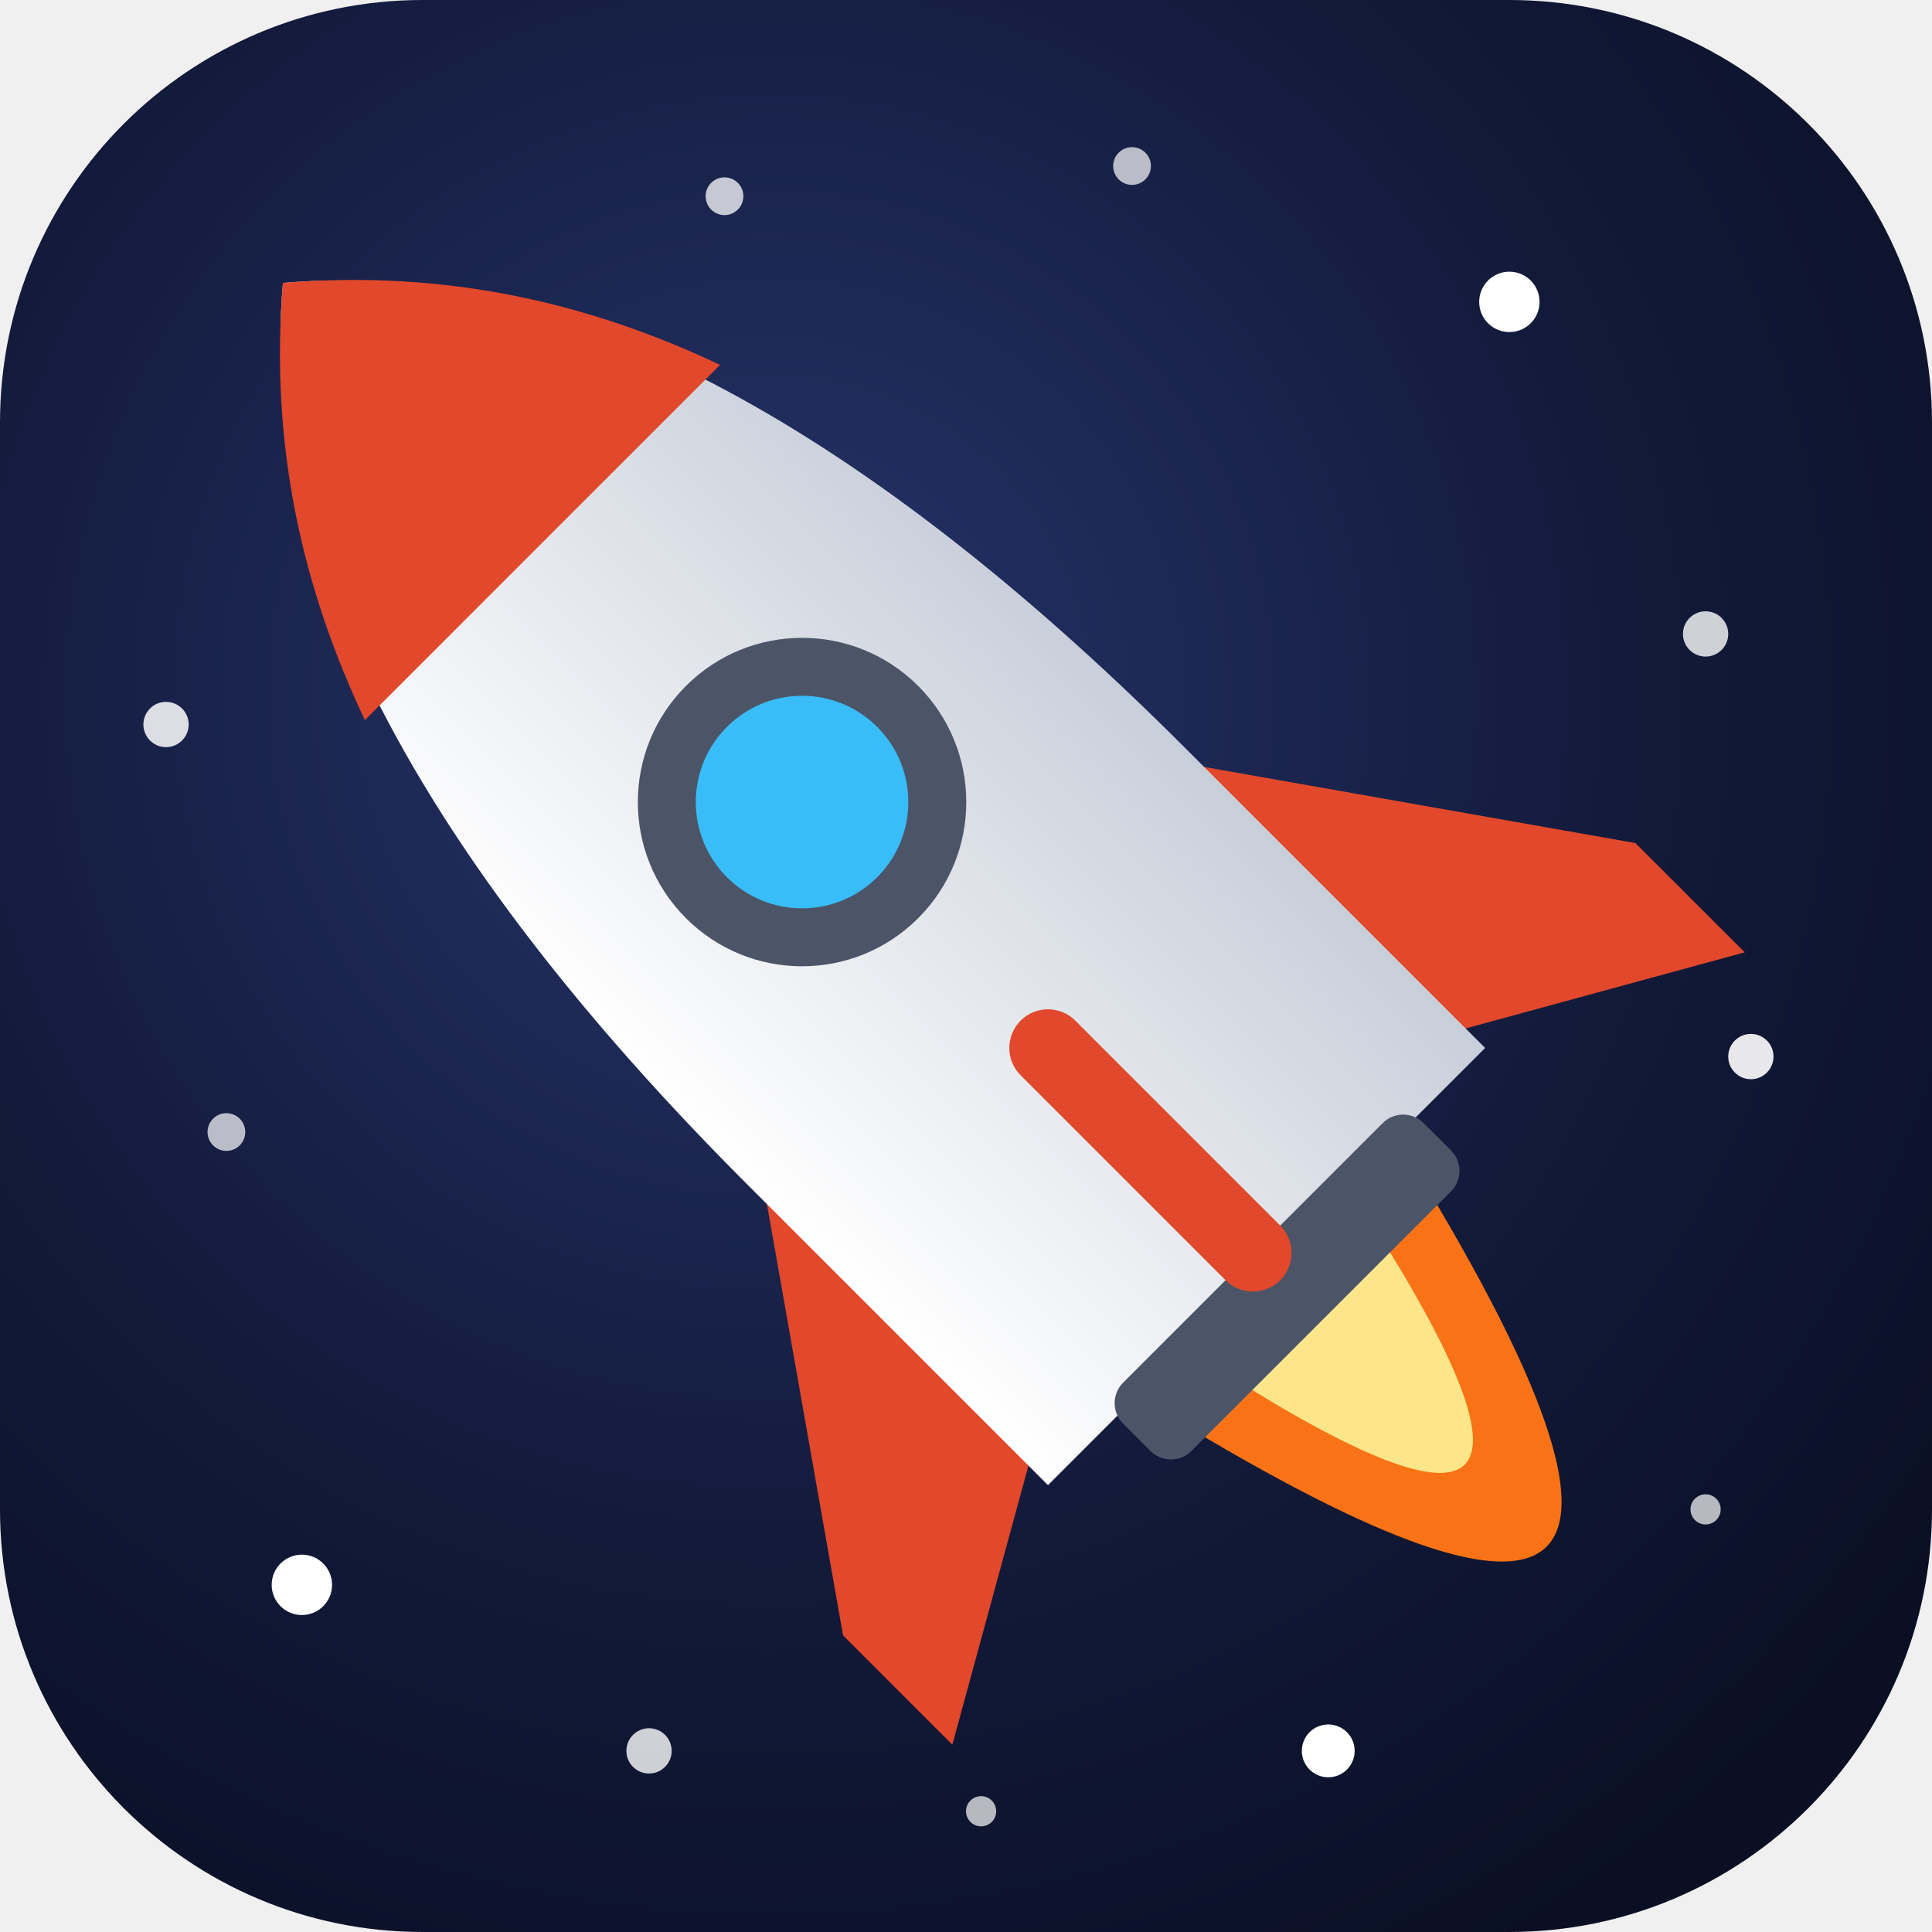
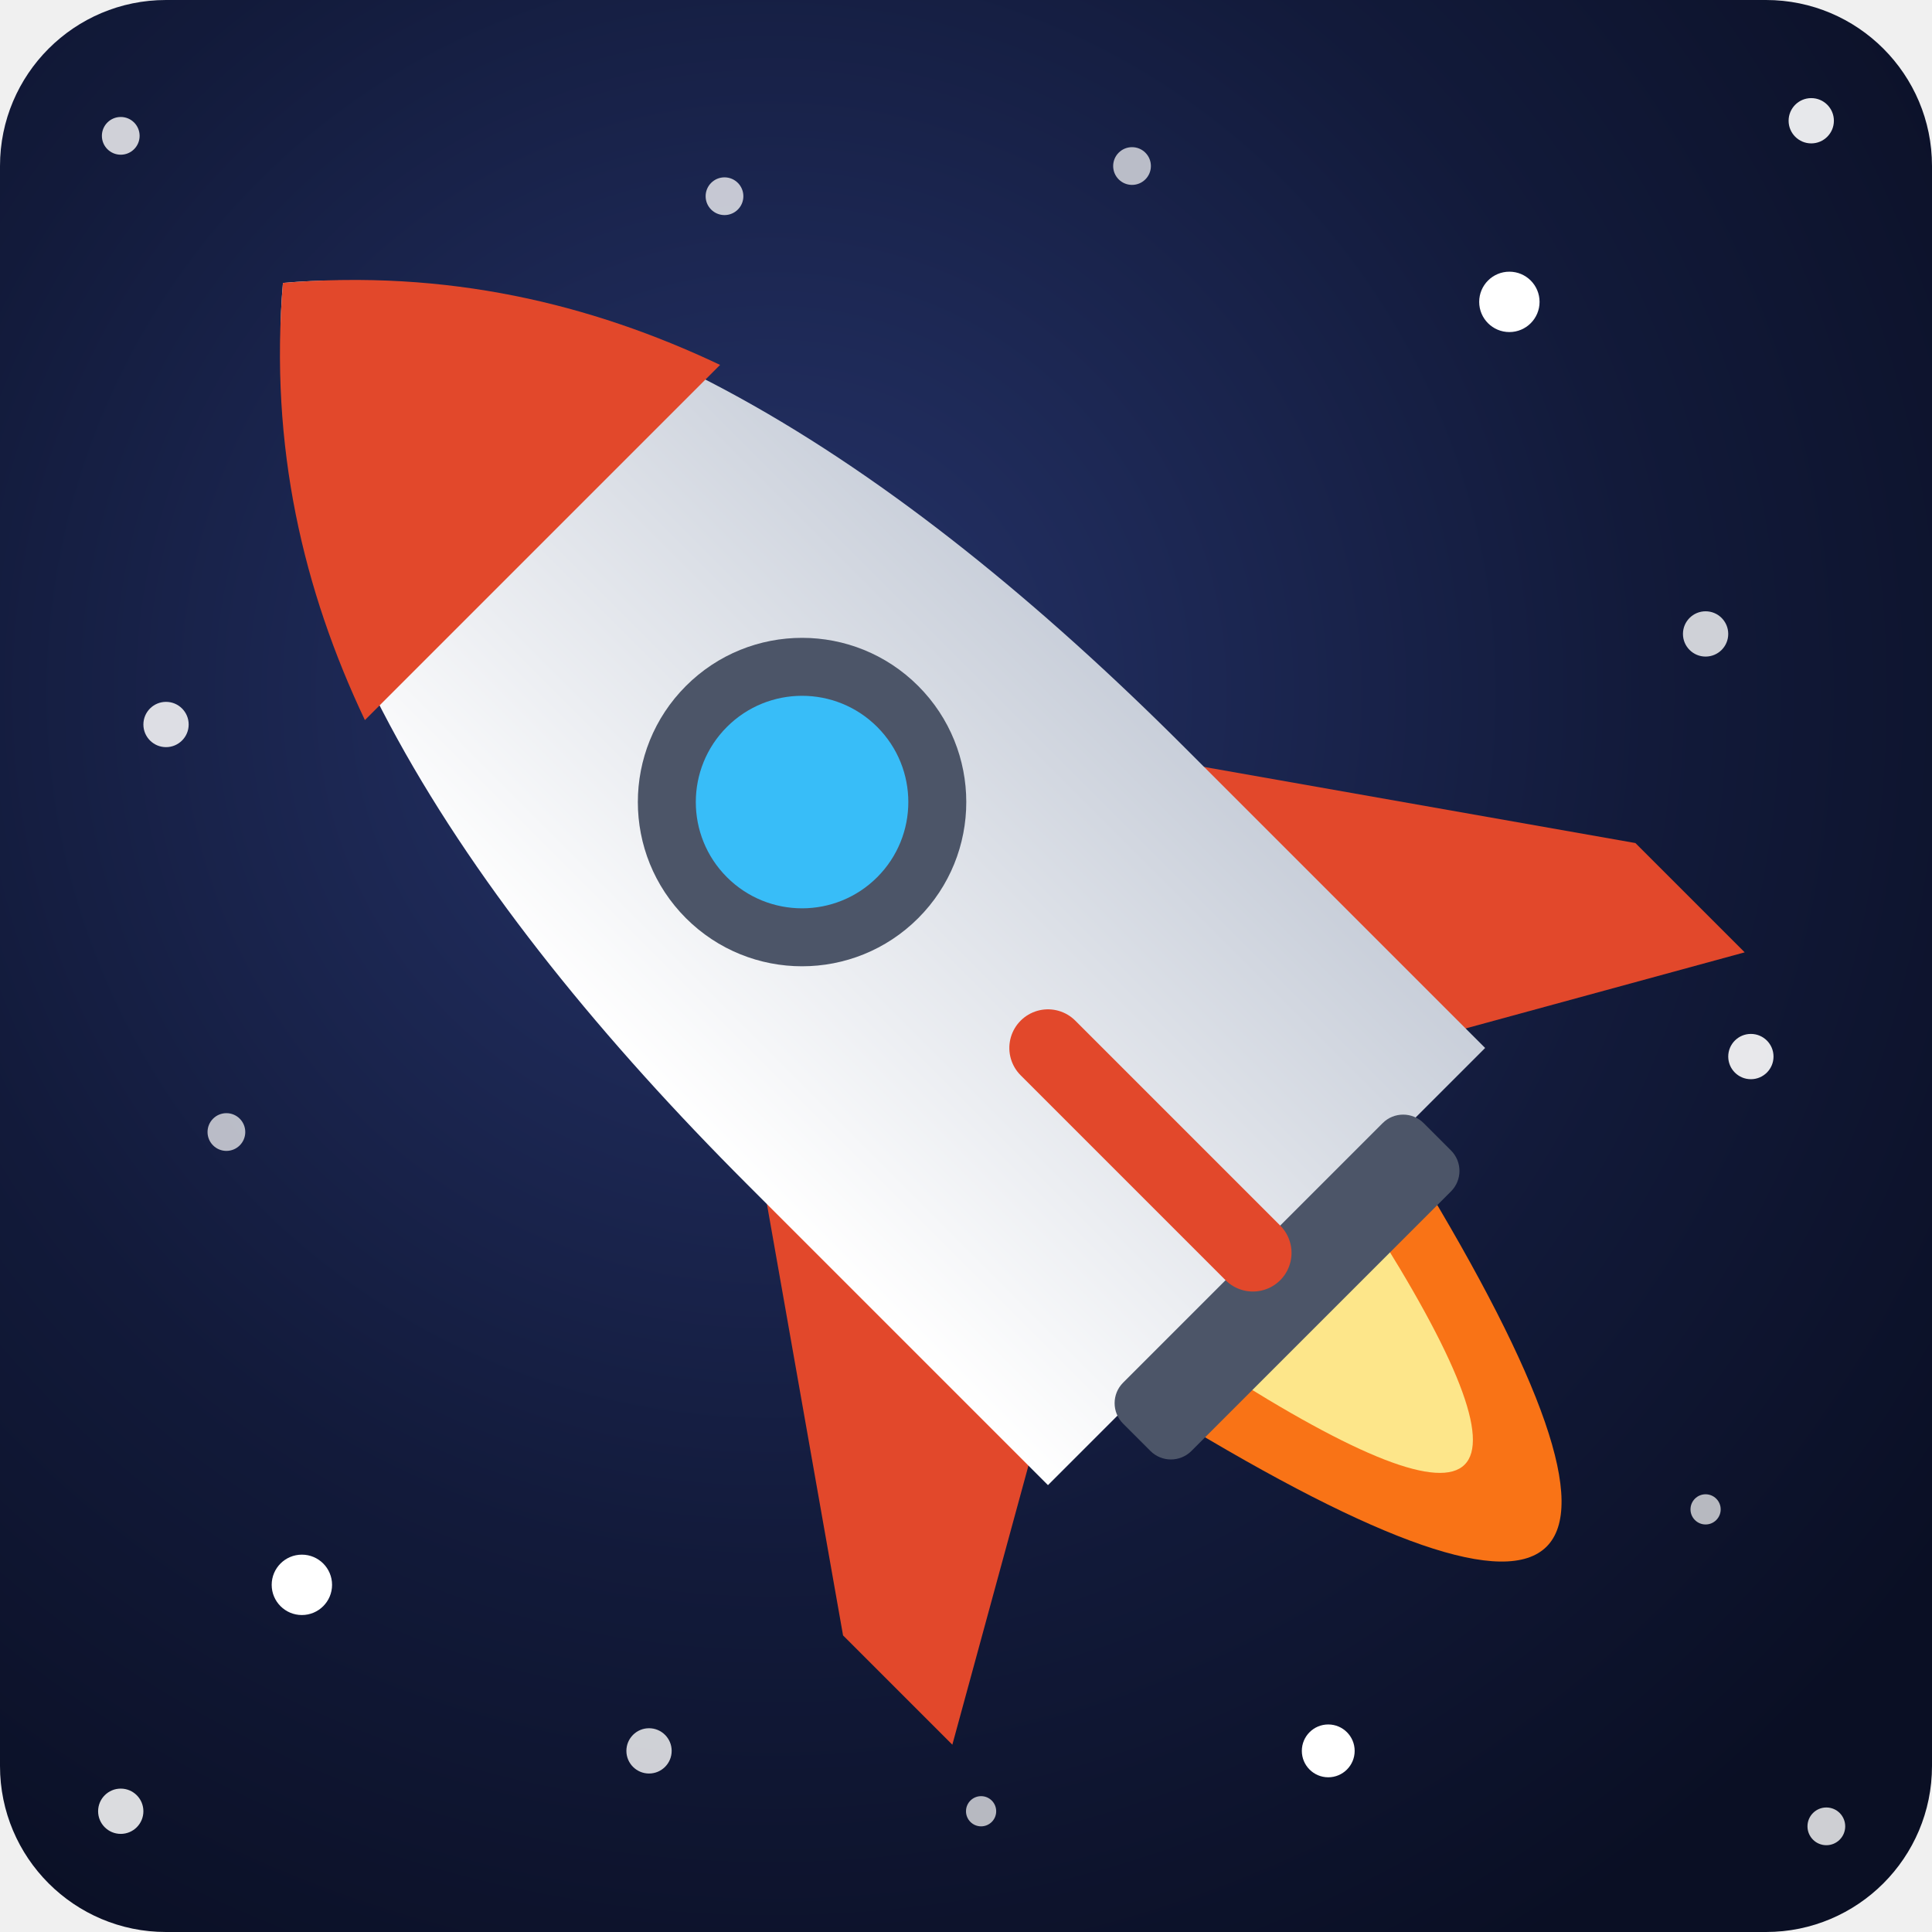
<svg xmlns="http://www.w3.org/2000/svg" width="256" height="256" viewBox="0 0 256 256">
  <defs>
    <radialGradient id="space" cx="40%" cy="36%" r="75%">
      <stop offset="0" stop-color="#26346B" />
      <stop offset="0.6" stop-color="#121A3A" />
      <stop offset="1" stop-color="#0A0F24" />
    </radialGradient>
    <linearGradient id="body" x1="0" y1="0" x2="1" y2="0">
      <stop offset="0" stop-color="#FFFFFF" />
      <stop offset="1" stop-color="#C9CFDA" />
    </linearGradient>
  </defs>
-   <rect x="0" y="0" width="256" height="256" rx="56" fill="url(#space)" />
+   <rect x="0" y="0" width="256" height="256" rx="22" fill="url(#space)" />
  <circle cx="200" cy="40" r="4" fill="#FFFFFF" />
  <circle cx="226" cy="84" r="3" fill="#FFFFFF" opacity="0.8" />
  <circle cx="40" cy="210" r="4" fill="#FFFFFF" />
  <circle cx="86" cy="232" r="3" fill="#FFFFFF" opacity="0.8" />
  <circle cx="30" cy="150" r="2.5" fill="#FFFFFF" opacity="0.7" />
  <circle cx="150" cy="22" r="2.5" fill="#FFFFFF" opacity="0.7" />
  <circle cx="232" cy="140" r="3" fill="#FFFFFF" opacity="0.9" />
  <circle cx="176" cy="232" r="3.5" fill="#FFFFFF" />
  <circle cx="22" cy="96" r="3" fill="#FFFFFF" opacity="0.85" />
  <circle cx="96" cy="26" r="2.5" fill="#FFFFFF" opacity="0.75" />
  <circle cx="226" cy="200" r="2" fill="#FFFFFF" opacity="0.7" />
  <circle cx="130" cy="240" r="2" fill="#FFFFFF" opacity="0.7" />
+   <circle cx="16" cy="18" r="2.5" fill="#FFFFFF" opacity="0.8" />
+   <circle cx="240" cy="16" r="3" fill="#FFFFFF" opacity="0.9" />
+   <circle cx="16" cy="240" r="3" fill="#FFFFFF" opacity="0.85" />
+   <circle cx="242" cy="242" r="2.5" fill="#FFFFFF" opacity="0.8" />
  <g transform="translate(128 128) scale(1.28) rotate(-45) translate(-128 -128)">
    <path d="M 110,176 Q 128,250 146,176 Z" fill="#F97316" />
    <path d="M 117,176 Q 128,226 139,176 Z" fill="#FDE68A" />
    <path d="M 98,128 L 70,168 L 70,184 L 98,168 Z" fill="#E2482B" />
    <path d="M 158,128 L 186,168 L 186,184 L 158,168 Z" fill="#E2482B" />
    <path d="M 128,28 C 152,48 160,86 160,128 L 160,172 L 96,172 L 96,128 C 96,86 104,48 128,28 Z" fill="url(#body)" />
    <path d="M 128,28 C 141,39 149,52 154,66 L 102,66 C 107,52 115,39 128,28 Z" fill="#E2482B" />
    <circle cx="128" cy="104" r="17" fill="#4C5568" />
    <circle cx="128" cy="104" r="11" fill="#38BDF8" />
    <rect x="106" y="170" width="44" height="10" rx="3" fill="#4C5568" />
    <path d="M 128,140 L 128,170" stroke="#E2482B" stroke-width="8" stroke-linecap="round" />
  </g>
</svg>
